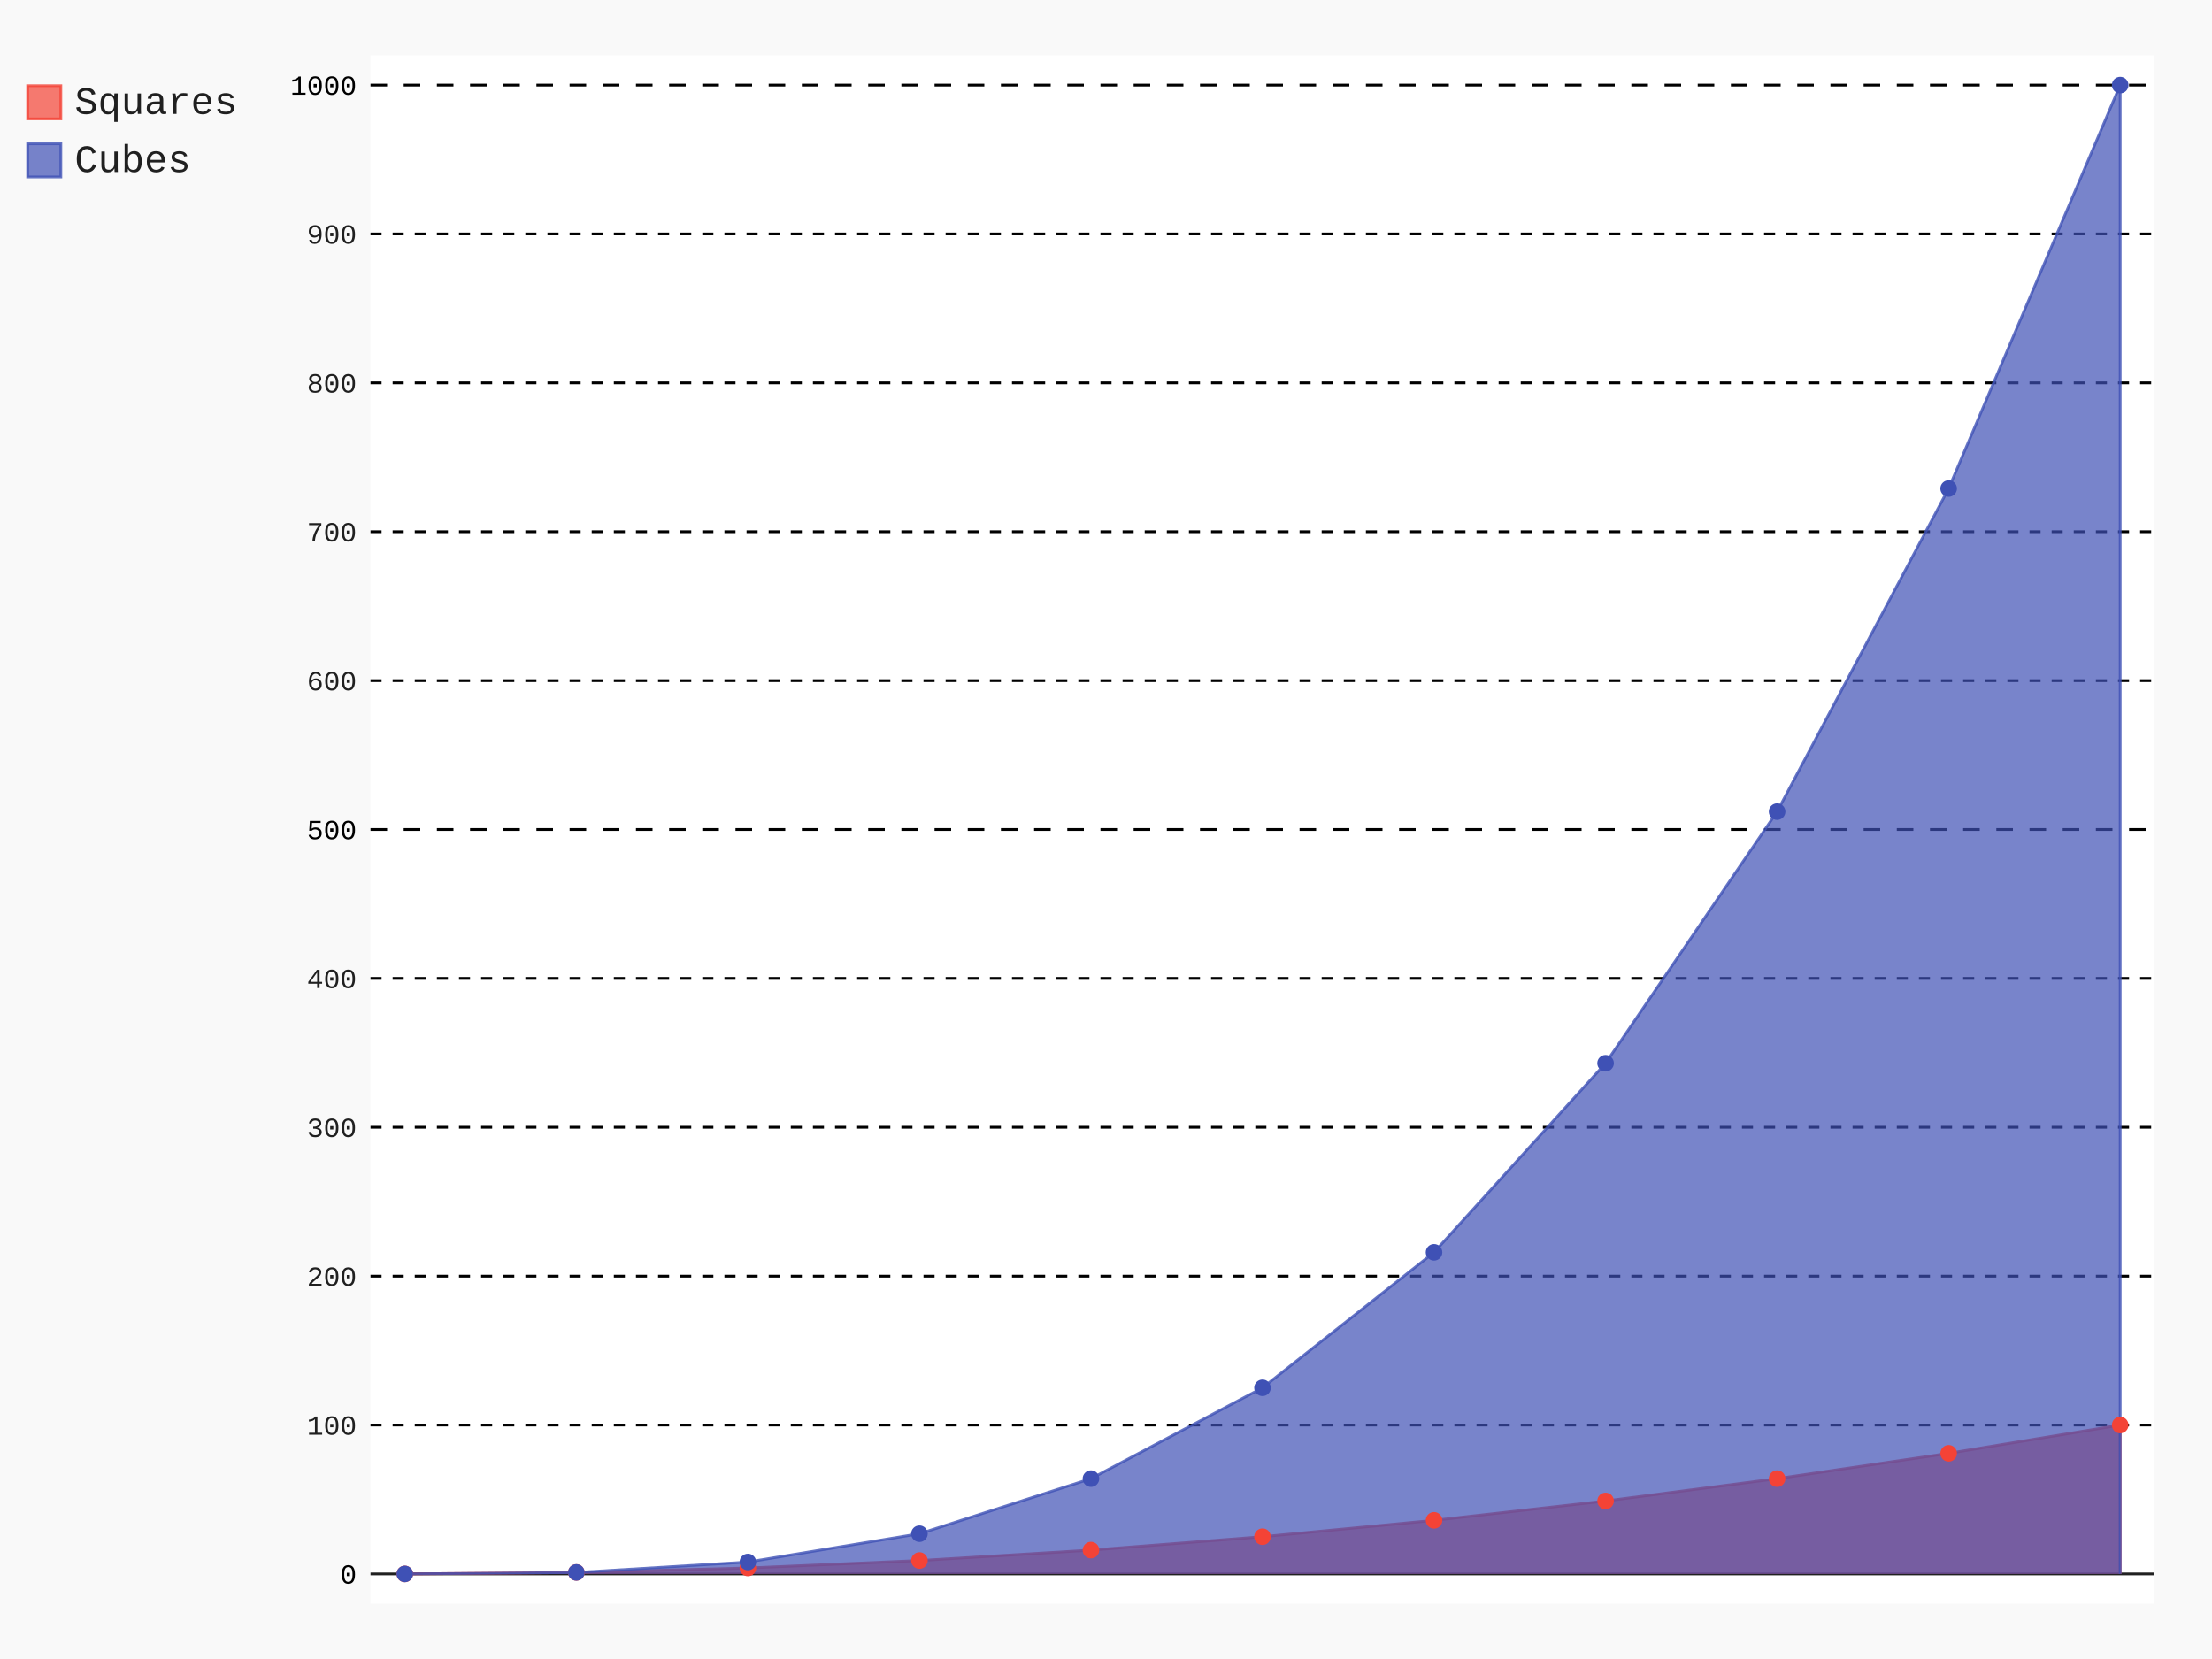
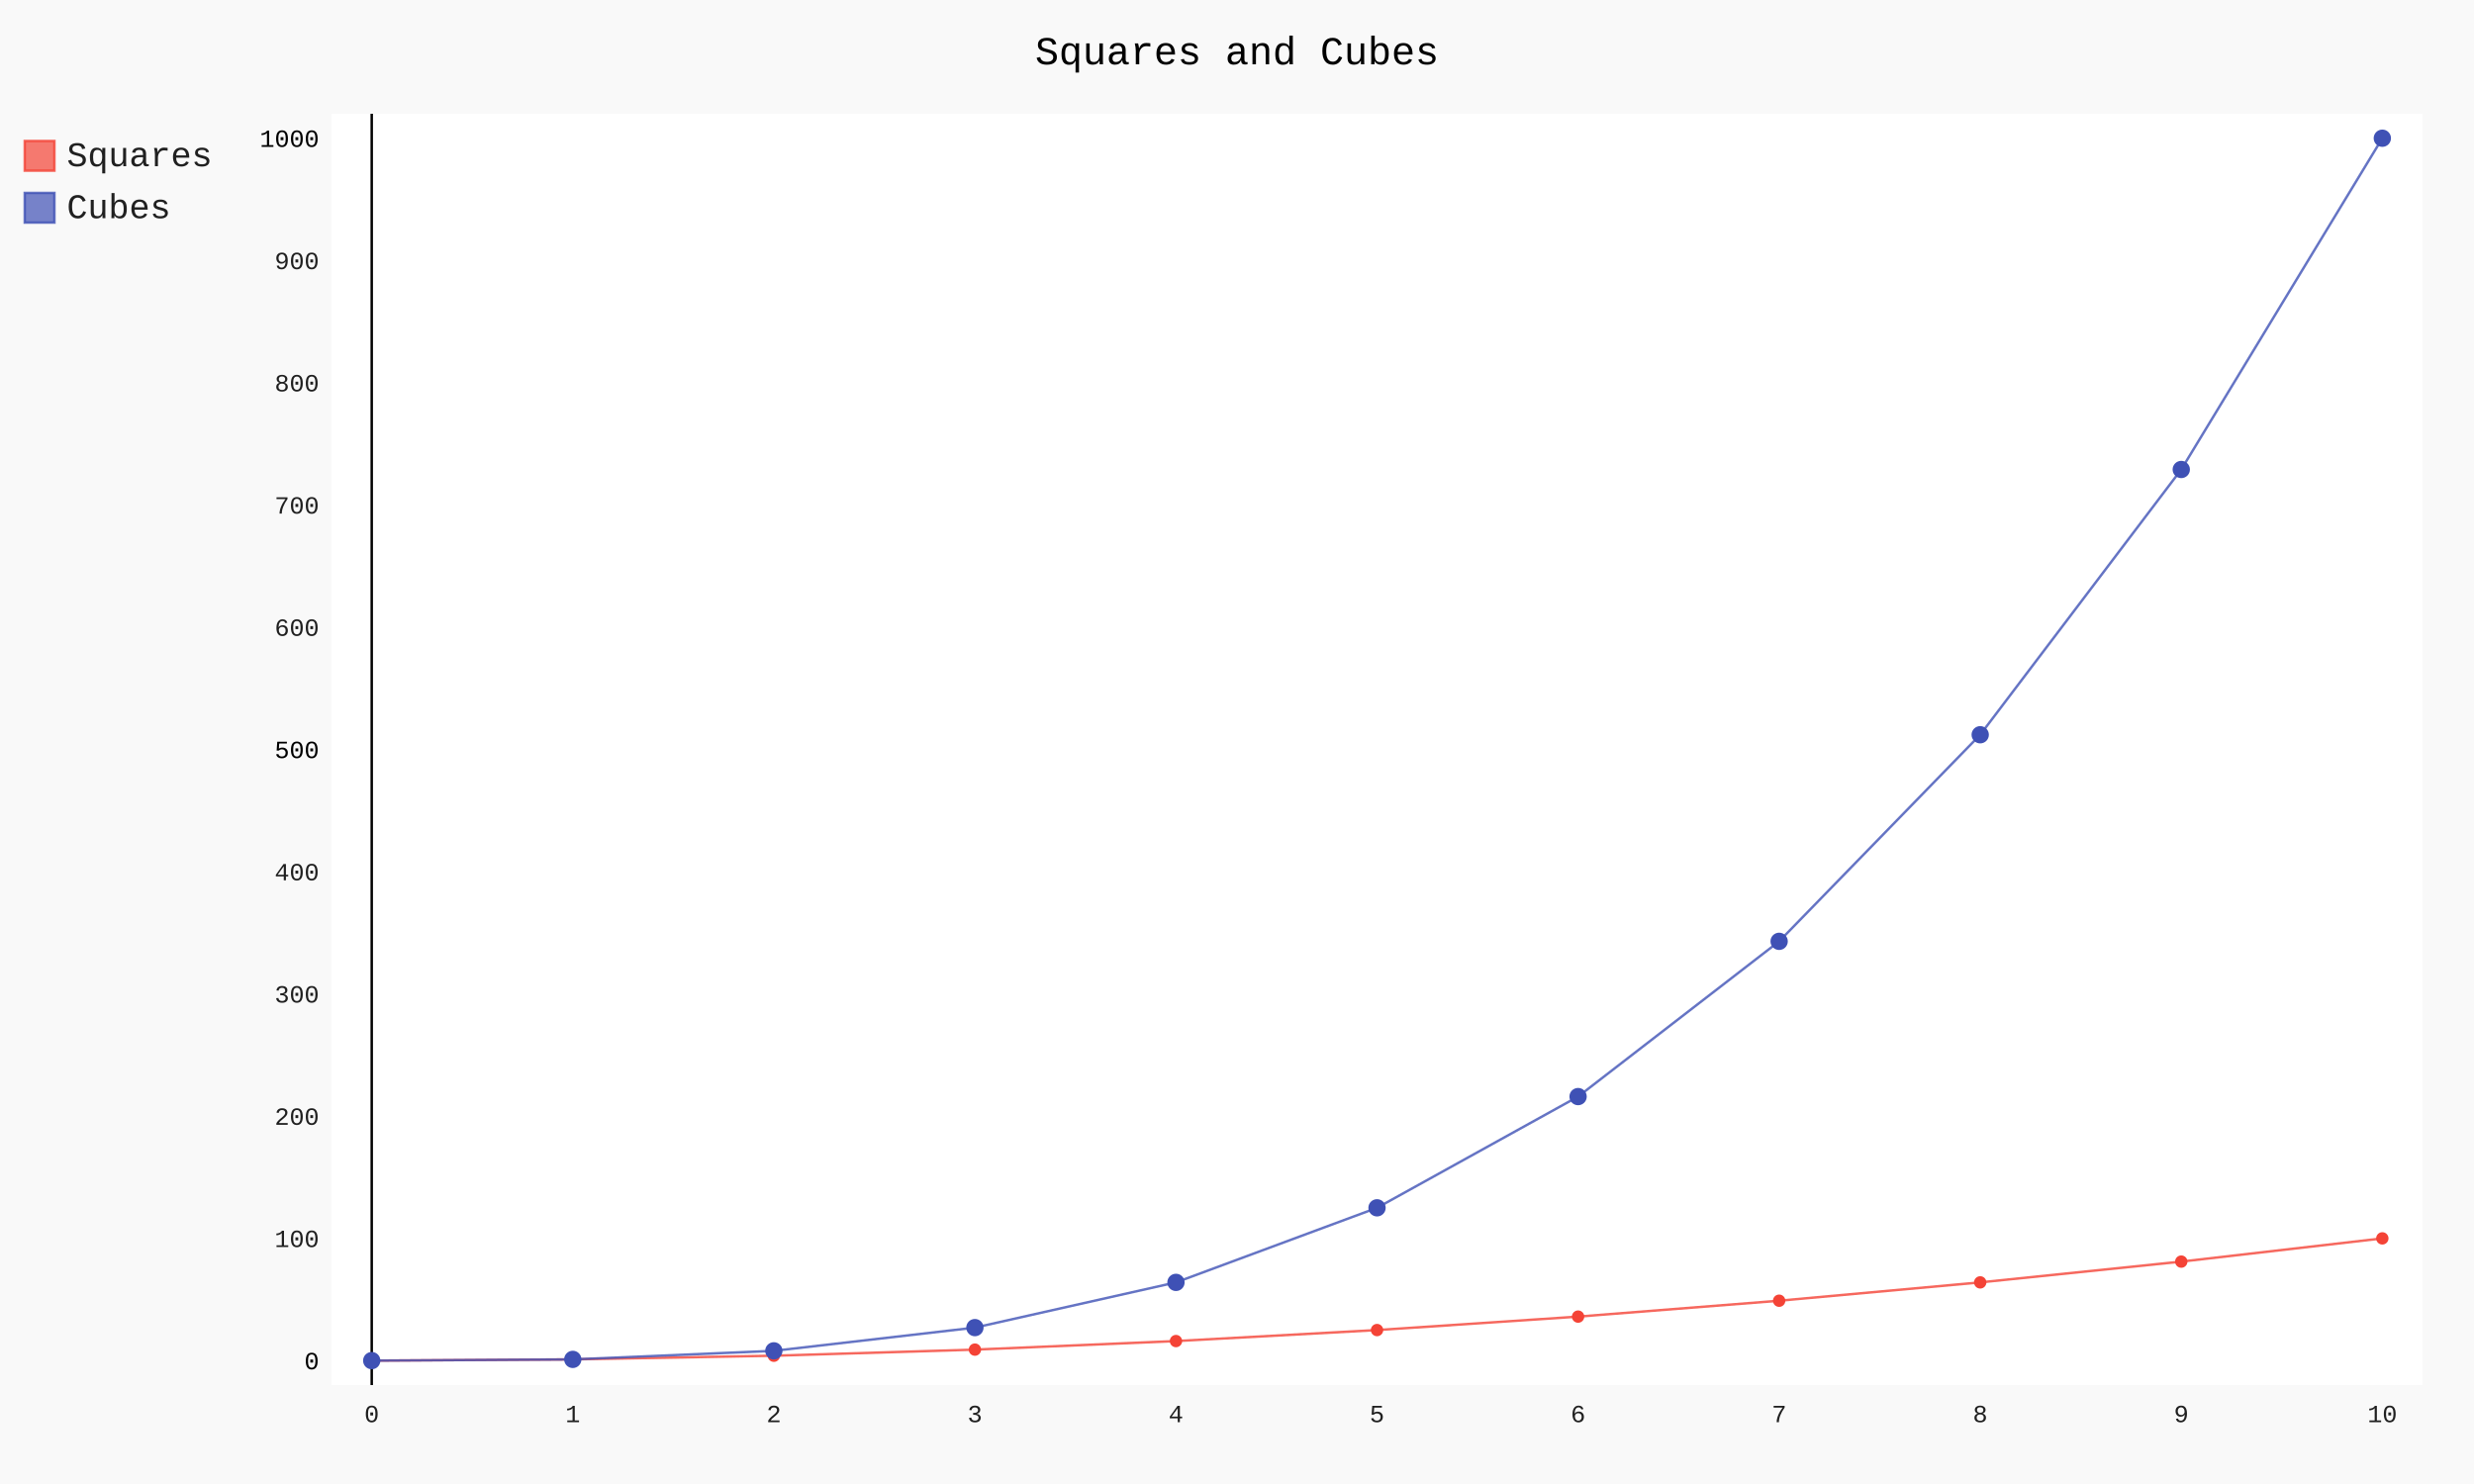
- <svg xmlns="http://www.w3.org/2000/svg" id="chart-5ef2aa14-e397-49d9-8f34-b5642601e0d9" class="pygal-chart" viewBox="0 0 800 600">
+ <svg xmlns="http://www.w3.org/2000/svg" id="chart-b220d71b-5be5-4b07-acb5-76c254e40401" class="pygal-chart" viewBox="0 0 1000 600">
  <defs>
-     <style type="text/css">#chart-5ef2aa14-e397-49d9-8f34-b5642601e0d9{-webkit-user-select:none;-webkit-font-smoothing:antialiased;font-family:Consolas,"Liberation Mono",Menlo,Courier,monospace}#chart-5ef2aa14-e397-49d9-8f34-b5642601e0d9 .title{font-family:Consolas,"Liberation Mono",Menlo,Courier,monospace;font-size:16px}#chart-5ef2aa14-e397-49d9-8f34-b5642601e0d9 .legends .legend text{font-family:Consolas,"Liberation Mono",Menlo,Courier,monospace;font-size:14px}#chart-5ef2aa14-e397-49d9-8f34-b5642601e0d9 .axis text{font-family:Consolas,"Liberation Mono",Menlo,Courier,monospace;font-size:10px}#chart-5ef2aa14-e397-49d9-8f34-b5642601e0d9 .axis text.major{font-family:Consolas,"Liberation Mono",Menlo,Courier,monospace;font-size:10px}#chart-5ef2aa14-e397-49d9-8f34-b5642601e0d9 .text-overlay text.value{font-family:Consolas,"Liberation Mono",Menlo,Courier,monospace;font-size:16px}#chart-5ef2aa14-e397-49d9-8f34-b5642601e0d9 .text-overlay text.label{font-family:Consolas,"Liberation Mono",Menlo,Courier,monospace;font-size:10px}#chart-5ef2aa14-e397-49d9-8f34-b5642601e0d9 .tooltip{font-family:Consolas,"Liberation Mono",Menlo,Courier,monospace;font-size:14px}#chart-5ef2aa14-e397-49d9-8f34-b5642601e0d9 text.no_data{font-family:Consolas,"Liberation Mono",Menlo,Courier,monospace;font-size:64px}
- #chart-5ef2aa14-e397-49d9-8f34-b5642601e0d9{background-color:rgba(249,249,249,1)}#chart-5ef2aa14-e397-49d9-8f34-b5642601e0d9 path,#chart-5ef2aa14-e397-49d9-8f34-b5642601e0d9 line,#chart-5ef2aa14-e397-49d9-8f34-b5642601e0d9 rect,#chart-5ef2aa14-e397-49d9-8f34-b5642601e0d9 circle{-webkit-transition:150ms;-moz-transition:150ms;transition:150ms}#chart-5ef2aa14-e397-49d9-8f34-b5642601e0d9 .graph &gt; .background{fill:rgba(249,249,249,1)}#chart-5ef2aa14-e397-49d9-8f34-b5642601e0d9 .plot &gt; .background{fill:rgba(255,255,255,1)}#chart-5ef2aa14-e397-49d9-8f34-b5642601e0d9 .graph{fill:rgba(0,0,0,.87)}#chart-5ef2aa14-e397-49d9-8f34-b5642601e0d9 text.no_data{fill:rgba(0,0,0,1)}#chart-5ef2aa14-e397-49d9-8f34-b5642601e0d9 .title{fill:rgba(0,0,0,1)}#chart-5ef2aa14-e397-49d9-8f34-b5642601e0d9 .legends .legend text{fill:rgba(0,0,0,.87)}#chart-5ef2aa14-e397-49d9-8f34-b5642601e0d9 .legends .legend:hover text{fill:rgba(0,0,0,1)}#chart-5ef2aa14-e397-49d9-8f34-b5642601e0d9 .axis .line{stroke:rgba(0,0,0,1)}#chart-5ef2aa14-e397-49d9-8f34-b5642601e0d9 .axis .guide.line{stroke:rgba(0,0,0,.54)}#chart-5ef2aa14-e397-49d9-8f34-b5642601e0d9 .axis .major.line{stroke:rgba(0,0,0,.87)}#chart-5ef2aa14-e397-49d9-8f34-b5642601e0d9 .axis text.major{fill:rgba(0,0,0,1)}#chart-5ef2aa14-e397-49d9-8f34-b5642601e0d9 .axis.y .guides:hover .guide.line,#chart-5ef2aa14-e397-49d9-8f34-b5642601e0d9 .line-graph .axis.x .guides:hover .guide.line,#chart-5ef2aa14-e397-49d9-8f34-b5642601e0d9 .stackedline-graph .axis.x .guides:hover .guide.line,#chart-5ef2aa14-e397-49d9-8f34-b5642601e0d9 .xy-graph .axis.x .guides:hover .guide.line{stroke:rgba(0,0,0,1)}#chart-5ef2aa14-e397-49d9-8f34-b5642601e0d9 .axis .guides:hover text{fill:rgba(0,0,0,1)}#chart-5ef2aa14-e397-49d9-8f34-b5642601e0d9 .reactive{fill-opacity:.7;stroke-opacity:.8;stroke-width:1}#chart-5ef2aa14-e397-49d9-8f34-b5642601e0d9 .ci{stroke:rgba(0,0,0,.87)}#chart-5ef2aa14-e397-49d9-8f34-b5642601e0d9 .reactive.active,#chart-5ef2aa14-e397-49d9-8f34-b5642601e0d9 .active .reactive{fill-opacity:.8;stroke-opacity:.9;stroke-width:4}#chart-5ef2aa14-e397-49d9-8f34-b5642601e0d9 .ci .reactive.active{stroke-width:1.5}#chart-5ef2aa14-e397-49d9-8f34-b5642601e0d9 .series text{fill:rgba(0,0,0,1)}#chart-5ef2aa14-e397-49d9-8f34-b5642601e0d9 .tooltip rect{fill:rgba(255,255,255,1);stroke:rgba(0,0,0,1);-webkit-transition:opacity 150ms;-moz-transition:opacity 150ms;transition:opacity 150ms}#chart-5ef2aa14-e397-49d9-8f34-b5642601e0d9 .tooltip .label{fill:rgba(0,0,0,.87)}#chart-5ef2aa14-e397-49d9-8f34-b5642601e0d9 .tooltip .label{fill:rgba(0,0,0,.87)}#chart-5ef2aa14-e397-49d9-8f34-b5642601e0d9 .tooltip .legend{font-size:.8em;fill:rgba(0,0,0,.54)}#chart-5ef2aa14-e397-49d9-8f34-b5642601e0d9 .tooltip .x_label{font-size:.6em;fill:rgba(0,0,0,1)}#chart-5ef2aa14-e397-49d9-8f34-b5642601e0d9 .tooltip .xlink{font-size:.5em;text-decoration:underline}#chart-5ef2aa14-e397-49d9-8f34-b5642601e0d9 .tooltip .value{font-size:1.5em}#chart-5ef2aa14-e397-49d9-8f34-b5642601e0d9 .bound{font-size:.5em}#chart-5ef2aa14-e397-49d9-8f34-b5642601e0d9 .max-value{font-size:.75em;fill:rgba(0,0,0,.54)}#chart-5ef2aa14-e397-49d9-8f34-b5642601e0d9 .map-element{fill:rgba(255,255,255,1);stroke:rgba(0,0,0,.54) !important}#chart-5ef2aa14-e397-49d9-8f34-b5642601e0d9 .map-element .reactive{fill-opacity:inherit;stroke-opacity:inherit}#chart-5ef2aa14-e397-49d9-8f34-b5642601e0d9 .color-0,#chart-5ef2aa14-e397-49d9-8f34-b5642601e0d9 .color-0 a:visited{stroke:#F44336;fill:#F44336}#chart-5ef2aa14-e397-49d9-8f34-b5642601e0d9 .color-1,#chart-5ef2aa14-e397-49d9-8f34-b5642601e0d9 .color-1 a:visited{stroke:#3F51B5;fill:#3F51B5}#chart-5ef2aa14-e397-49d9-8f34-b5642601e0d9 .text-overlay .color-0 text{fill:black}#chart-5ef2aa14-e397-49d9-8f34-b5642601e0d9 .text-overlay .color-1 text{fill:black}
- #chart-5ef2aa14-e397-49d9-8f34-b5642601e0d9 text.no_data{text-anchor:middle}#chart-5ef2aa14-e397-49d9-8f34-b5642601e0d9 .guide.line{fill:none}#chart-5ef2aa14-e397-49d9-8f34-b5642601e0d9 .centered{text-anchor:middle}#chart-5ef2aa14-e397-49d9-8f34-b5642601e0d9 .title{text-anchor:middle}#chart-5ef2aa14-e397-49d9-8f34-b5642601e0d9 .legends .legend text{fill-opacity:1}#chart-5ef2aa14-e397-49d9-8f34-b5642601e0d9 .axis.x text{text-anchor:middle}#chart-5ef2aa14-e397-49d9-8f34-b5642601e0d9 .axis.x:not(.web) text[transform]{text-anchor:start}#chart-5ef2aa14-e397-49d9-8f34-b5642601e0d9 .axis.x:not(.web) text[transform].backwards{text-anchor:end}#chart-5ef2aa14-e397-49d9-8f34-b5642601e0d9 .axis.y text{text-anchor:end}#chart-5ef2aa14-e397-49d9-8f34-b5642601e0d9 .axis.y text[transform].backwards{text-anchor:start}#chart-5ef2aa14-e397-49d9-8f34-b5642601e0d9 .axis.y2 text{text-anchor:start}#chart-5ef2aa14-e397-49d9-8f34-b5642601e0d9 .axis.y2 text[transform].backwards{text-anchor:end}#chart-5ef2aa14-e397-49d9-8f34-b5642601e0d9 .axis .guide.line{stroke-dasharray:4,4;stroke:black}#chart-5ef2aa14-e397-49d9-8f34-b5642601e0d9 .axis .major.guide.line{stroke-dasharray:6,6;stroke:black}#chart-5ef2aa14-e397-49d9-8f34-b5642601e0d9 .horizontal .axis.y .guide.line,#chart-5ef2aa14-e397-49d9-8f34-b5642601e0d9 .horizontal .axis.y2 .guide.line,#chart-5ef2aa14-e397-49d9-8f34-b5642601e0d9 .vertical .axis.x .guide.line{opacity:0}#chart-5ef2aa14-e397-49d9-8f34-b5642601e0d9 .horizontal .axis.always_show .guide.line,#chart-5ef2aa14-e397-49d9-8f34-b5642601e0d9 .vertical .axis.always_show .guide.line{opacity:1 !important}#chart-5ef2aa14-e397-49d9-8f34-b5642601e0d9 .axis.y .guides:hover .guide.line,#chart-5ef2aa14-e397-49d9-8f34-b5642601e0d9 .axis.y2 .guides:hover .guide.line,#chart-5ef2aa14-e397-49d9-8f34-b5642601e0d9 .axis.x .guides:hover .guide.line{opacity:1}#chart-5ef2aa14-e397-49d9-8f34-b5642601e0d9 .axis .guides:hover text{opacity:1}#chart-5ef2aa14-e397-49d9-8f34-b5642601e0d9 .nofill{fill:none}#chart-5ef2aa14-e397-49d9-8f34-b5642601e0d9 .subtle-fill{fill-opacity:.2}#chart-5ef2aa14-e397-49d9-8f34-b5642601e0d9 .dot{stroke-width:1px;fill-opacity:1;stroke-opacity:1}#chart-5ef2aa14-e397-49d9-8f34-b5642601e0d9 .dot.active{stroke-width:5px}#chart-5ef2aa14-e397-49d9-8f34-b5642601e0d9 .dot.negative{fill:transparent}#chart-5ef2aa14-e397-49d9-8f34-b5642601e0d9 text,#chart-5ef2aa14-e397-49d9-8f34-b5642601e0d9 tspan{stroke:none !important}#chart-5ef2aa14-e397-49d9-8f34-b5642601e0d9 .series text.active{opacity:1}#chart-5ef2aa14-e397-49d9-8f34-b5642601e0d9 .tooltip rect{fill-opacity:.95;stroke-width:.5}#chart-5ef2aa14-e397-49d9-8f34-b5642601e0d9 .tooltip text{fill-opacity:1}#chart-5ef2aa14-e397-49d9-8f34-b5642601e0d9 .showable{visibility:hidden}#chart-5ef2aa14-e397-49d9-8f34-b5642601e0d9 .showable.shown{visibility:visible}#chart-5ef2aa14-e397-49d9-8f34-b5642601e0d9 .gauge-background{fill:rgba(229,229,229,1);stroke:none}#chart-5ef2aa14-e397-49d9-8f34-b5642601e0d9 .bg-lines{stroke:rgba(249,249,249,1);stroke-width:2px}</style>
+     <style type="text/css">#chart-b220d71b-5be5-4b07-acb5-76c254e40401{-webkit-user-select:none;-webkit-font-smoothing:antialiased;font-family:Consolas,"Liberation Mono",Menlo,Courier,monospace}#chart-b220d71b-5be5-4b07-acb5-76c254e40401 .title{font-family:Consolas,"Liberation Mono",Menlo,Courier,monospace;font-size:16px}#chart-b220d71b-5be5-4b07-acb5-76c254e40401 .legends .legend text{font-family:Consolas,"Liberation Mono",Menlo,Courier,monospace;font-size:14px}#chart-b220d71b-5be5-4b07-acb5-76c254e40401 .axis text{font-family:Consolas,"Liberation Mono",Menlo,Courier,monospace;font-size:10px}#chart-b220d71b-5be5-4b07-acb5-76c254e40401 .axis text.major{font-family:Consolas,"Liberation Mono",Menlo,Courier,monospace;font-size:10px}#chart-b220d71b-5be5-4b07-acb5-76c254e40401 .text-overlay text.value{font-family:Consolas,"Liberation Mono",Menlo,Courier,monospace;font-size:16px}#chart-b220d71b-5be5-4b07-acb5-76c254e40401 .text-overlay text.label{font-family:Consolas,"Liberation Mono",Menlo,Courier,monospace;font-size:10px}#chart-b220d71b-5be5-4b07-acb5-76c254e40401 .tooltip{font-family:Consolas,"Liberation Mono",Menlo,Courier,monospace;font-size:14px}#chart-b220d71b-5be5-4b07-acb5-76c254e40401 text.no_data{font-family:Consolas,"Liberation Mono",Menlo,Courier,monospace;font-size:64px}
+ #chart-b220d71b-5be5-4b07-acb5-76c254e40401{background-color:rgba(249,249,249,1)}#chart-b220d71b-5be5-4b07-acb5-76c254e40401 path,#chart-b220d71b-5be5-4b07-acb5-76c254e40401 line,#chart-b220d71b-5be5-4b07-acb5-76c254e40401 rect,#chart-b220d71b-5be5-4b07-acb5-76c254e40401 circle{-webkit-transition:150ms;-moz-transition:150ms;transition:150ms}#chart-b220d71b-5be5-4b07-acb5-76c254e40401 .graph &gt; .background{fill:rgba(249,249,249,1)}#chart-b220d71b-5be5-4b07-acb5-76c254e40401 .plot &gt; .background{fill:rgba(255,255,255,1)}#chart-b220d71b-5be5-4b07-acb5-76c254e40401 .graph{fill:rgba(0,0,0,.87)}#chart-b220d71b-5be5-4b07-acb5-76c254e40401 text.no_data{fill:rgba(0,0,0,1)}#chart-b220d71b-5be5-4b07-acb5-76c254e40401 .title{fill:rgba(0,0,0,1)}#chart-b220d71b-5be5-4b07-acb5-76c254e40401 .legends .legend text{fill:rgba(0,0,0,.87)}#chart-b220d71b-5be5-4b07-acb5-76c254e40401 .legends .legend:hover text{fill:rgba(0,0,0,1)}#chart-b220d71b-5be5-4b07-acb5-76c254e40401 .axis .line{stroke:rgba(0,0,0,1)}#chart-b220d71b-5be5-4b07-acb5-76c254e40401 .axis .guide.line{stroke:rgba(0,0,0,.54)}#chart-b220d71b-5be5-4b07-acb5-76c254e40401 .axis .major.line{stroke:rgba(0,0,0,.87)}#chart-b220d71b-5be5-4b07-acb5-76c254e40401 .axis text.major{fill:rgba(0,0,0,1)}#chart-b220d71b-5be5-4b07-acb5-76c254e40401 .axis.y .guides:hover .guide.line,#chart-b220d71b-5be5-4b07-acb5-76c254e40401 .line-graph .axis.x .guides:hover .guide.line,#chart-b220d71b-5be5-4b07-acb5-76c254e40401 .stackedline-graph .axis.x .guides:hover .guide.line,#chart-b220d71b-5be5-4b07-acb5-76c254e40401 .xy-graph .axis.x .guides:hover .guide.line{stroke:rgba(0,0,0,1)}#chart-b220d71b-5be5-4b07-acb5-76c254e40401 .axis .guides:hover text{fill:rgba(0,0,0,1)}#chart-b220d71b-5be5-4b07-acb5-76c254e40401 .reactive{fill-opacity:.7;stroke-opacity:.8;stroke-width:1}#chart-b220d71b-5be5-4b07-acb5-76c254e40401 .ci{stroke:rgba(0,0,0,.87)}#chart-b220d71b-5be5-4b07-acb5-76c254e40401 .reactive.active,#chart-b220d71b-5be5-4b07-acb5-76c254e40401 .active .reactive{fill-opacity:.8;stroke-opacity:.9;stroke-width:4}#chart-b220d71b-5be5-4b07-acb5-76c254e40401 .ci .reactive.active{stroke-width:1.5}#chart-b220d71b-5be5-4b07-acb5-76c254e40401 .series text{fill:rgba(0,0,0,1)}#chart-b220d71b-5be5-4b07-acb5-76c254e40401 .tooltip rect{fill:rgba(255,255,255,1);stroke:rgba(0,0,0,1);-webkit-transition:opacity 150ms;-moz-transition:opacity 150ms;transition:opacity 150ms}#chart-b220d71b-5be5-4b07-acb5-76c254e40401 .tooltip .label{fill:rgba(0,0,0,.87)}#chart-b220d71b-5be5-4b07-acb5-76c254e40401 .tooltip .label{fill:rgba(0,0,0,.87)}#chart-b220d71b-5be5-4b07-acb5-76c254e40401 .tooltip .legend{font-size:.8em;fill:rgba(0,0,0,.54)}#chart-b220d71b-5be5-4b07-acb5-76c254e40401 .tooltip .x_label{font-size:.6em;fill:rgba(0,0,0,1)}#chart-b220d71b-5be5-4b07-acb5-76c254e40401 .tooltip .xlink{font-size:.5em;text-decoration:underline}#chart-b220d71b-5be5-4b07-acb5-76c254e40401 .tooltip .value{font-size:1.5em}#chart-b220d71b-5be5-4b07-acb5-76c254e40401 .bound{font-size:.5em}#chart-b220d71b-5be5-4b07-acb5-76c254e40401 .max-value{font-size:.75em;fill:rgba(0,0,0,.54)}#chart-b220d71b-5be5-4b07-acb5-76c254e40401 .map-element{fill:rgba(255,255,255,1);stroke:rgba(0,0,0,.54) !important}#chart-b220d71b-5be5-4b07-acb5-76c254e40401 .map-element .reactive{fill-opacity:inherit;stroke-opacity:inherit}#chart-b220d71b-5be5-4b07-acb5-76c254e40401 .color-0,#chart-b220d71b-5be5-4b07-acb5-76c254e40401 .color-0 a:visited{stroke:#F44336;fill:#F44336}#chart-b220d71b-5be5-4b07-acb5-76c254e40401 .color-1,#chart-b220d71b-5be5-4b07-acb5-76c254e40401 .color-1 a:visited{stroke:#3F51B5;fill:#3F51B5}#chart-b220d71b-5be5-4b07-acb5-76c254e40401 .text-overlay .color-0 text{fill:black}#chart-b220d71b-5be5-4b07-acb5-76c254e40401 .text-overlay .color-1 text{fill:black}
+ #chart-b220d71b-5be5-4b07-acb5-76c254e40401 text.no_data{text-anchor:middle}#chart-b220d71b-5be5-4b07-acb5-76c254e40401 .guide.line{fill:none}#chart-b220d71b-5be5-4b07-acb5-76c254e40401 .centered{text-anchor:middle}#chart-b220d71b-5be5-4b07-acb5-76c254e40401 .title{text-anchor:middle}#chart-b220d71b-5be5-4b07-acb5-76c254e40401 .legends .legend text{fill-opacity:1}#chart-b220d71b-5be5-4b07-acb5-76c254e40401 .axis.x text{text-anchor:middle}#chart-b220d71b-5be5-4b07-acb5-76c254e40401 .axis.x:not(.web) text[transform]{text-anchor:start}#chart-b220d71b-5be5-4b07-acb5-76c254e40401 .axis.x:not(.web) text[transform].backwards{text-anchor:end}#chart-b220d71b-5be5-4b07-acb5-76c254e40401 .axis.y text{text-anchor:end}#chart-b220d71b-5be5-4b07-acb5-76c254e40401 .axis.y text[transform].backwards{text-anchor:start}#chart-b220d71b-5be5-4b07-acb5-76c254e40401 .axis.y2 text{text-anchor:start}#chart-b220d71b-5be5-4b07-acb5-76c254e40401 .axis.y2 text[transform].backwards{text-anchor:end}#chart-b220d71b-5be5-4b07-acb5-76c254e40401 .axis .guide.line{stroke-dasharray:4,4;stroke:black}#chart-b220d71b-5be5-4b07-acb5-76c254e40401 .axis .major.guide.line{stroke-dasharray:6,6;stroke:black}#chart-b220d71b-5be5-4b07-acb5-76c254e40401 .horizontal .axis.y .guide.line,#chart-b220d71b-5be5-4b07-acb5-76c254e40401 .horizontal .axis.y2 .guide.line,#chart-b220d71b-5be5-4b07-acb5-76c254e40401 .vertical .axis.x .guide.line{opacity:0}#chart-b220d71b-5be5-4b07-acb5-76c254e40401 .horizontal .axis.always_show .guide.line,#chart-b220d71b-5be5-4b07-acb5-76c254e40401 .vertical .axis.always_show .guide.line{opacity:1 !important}#chart-b220d71b-5be5-4b07-acb5-76c254e40401 .axis.y .guides:hover .guide.line,#chart-b220d71b-5be5-4b07-acb5-76c254e40401 .axis.y2 .guides:hover .guide.line,#chart-b220d71b-5be5-4b07-acb5-76c254e40401 .axis.x .guides:hover .guide.line{opacity:1}#chart-b220d71b-5be5-4b07-acb5-76c254e40401 .axis .guides:hover text{opacity:1}#chart-b220d71b-5be5-4b07-acb5-76c254e40401 .nofill{fill:none}#chart-b220d71b-5be5-4b07-acb5-76c254e40401 .subtle-fill{fill-opacity:.2}#chart-b220d71b-5be5-4b07-acb5-76c254e40401 .dot{stroke-width:1px;fill-opacity:1;stroke-opacity:1}#chart-b220d71b-5be5-4b07-acb5-76c254e40401 .dot.active{stroke-width:5px}#chart-b220d71b-5be5-4b07-acb5-76c254e40401 .dot.negative{fill:transparent}#chart-b220d71b-5be5-4b07-acb5-76c254e40401 text,#chart-b220d71b-5be5-4b07-acb5-76c254e40401 tspan{stroke:none !important}#chart-b220d71b-5be5-4b07-acb5-76c254e40401 .series text.active{opacity:1}#chart-b220d71b-5be5-4b07-acb5-76c254e40401 .tooltip rect{fill-opacity:.95;stroke-width:.5}#chart-b220d71b-5be5-4b07-acb5-76c254e40401 .tooltip text{fill-opacity:1}#chart-b220d71b-5be5-4b07-acb5-76c254e40401 .showable{visibility:hidden}#chart-b220d71b-5be5-4b07-acb5-76c254e40401 .showable.shown{visibility:visible}#chart-b220d71b-5be5-4b07-acb5-76c254e40401 .gauge-background{fill:rgba(229,229,229,1);stroke:none}#chart-b220d71b-5be5-4b07-acb5-76c254e40401 .bg-lines{stroke:rgba(249,249,249,1);stroke-width:2px}</style>
  </defs>
  <g class="graph line-graph vertical">
-     <rect x="0" y="0" width="800" height="600" class="background" />
-     <g transform="translate(134, 20)" class="plot">
-       <rect x="0" y="0" width="645.2" height="560" class="background" />
-       <g class="axis y always_show">
+     <rect x="0" y="0" width="1000" height="600" class="background" />
+     <g transform="translate(134, 46)" class="plot">
+       <rect x="0" y="0" width="845.2" height="514" class="background" />
+       <g class="axis y">
        <g class="guides">
-           <path d="M0 549.231 h645.2" class="axis major line" />
-           <text x="-5" y="552.731" class="major">0</text>
+           <text x="-5" y="507.615" class="major">0</text>
        </g>
        <g class="guides">
-           <path d="M0 495.385 h645.2" class="guide line" />
-           <text x="-5" y="498.885" class="">100</text>
+           <text x="-5" y="458.192" class="">100</text>
        </g>
        <g class="guides">
-           <path d="M0 441.538 h645.2" class="guide line" />
-           <text x="-5" y="445.038" class="">200</text>
+           <text x="-5" y="408.769" class="">200</text>
        </g>
        <g class="guides">
-           <path d="M0 387.692 h645.2" class="guide line" />
-           <text x="-5" y="391.192" class="">300</text>
+           <text x="-5" y="359.346" class="">300</text>
        </g>
        <g class="guides">
-           <path d="M0 333.846 h645.2" class="guide line" />
-           <text x="-5" y="337.346" class="">400</text>
+           <text x="-5" y="309.923" class="">400</text>
        </g>
        <g class="guides">
-           <path d="M0 280 h645.2" class="major guide line" />
-           <text x="-5" y="283.5" class="major">500</text>
+           <text x="-5" y="260.5" class="major">500</text>
        </g>
        <g class="guides">
-           <path d="M0 226.154 h645.2" class="guide line" />
-           <text x="-5" y="229.654" class="">600</text>
+           <text x="-5" y="211.077" class="">600</text>
        </g>
        <g class="guides">
-           <path d="M0 172.308 h645.2" class="guide line" />
-           <text x="-5" y="175.808" class="">700</text>
+           <text x="-5" y="161.654" class="">700</text>
        </g>
        <g class="guides">
-           <path d="M0 118.462 h645.2" class="guide line" />
-           <text x="-5" y="121.962" class="">800</text>
+           <text x="-5" y="112.231" class="">800</text>
        </g>
        <g class="guides">
-           <path d="M0 64.615 h645.2" class="guide line" />
-           <text x="-5" y="68.115" class="">900</text>
+           <text x="-5" y="62.808" class="">900</text>
        </g>
        <g class="guides">
-           <path d="M0 10.769 h645.2" class="major guide line" />
-           <text x="-5" y="14.269" class="major">1000</text>
+           <text x="-5" y="13.385" class="major">1000</text>
+         </g>
+       </g>
+       <g class="axis x">
+         <g class="guides">
+           <path d="M16.254 0 v514" class="axis line" />
+           <text x="16.254" y="529.0" class="">0</text>
+         </g>
+         <g class="guides">
+           <path d="M97.523 0 v514" class="guide line" />
+           <text x="97.523" y="529.0" class="">1</text>
+         </g>
+         <g class="guides">
+           <path d="M178.792 0 v514" class="guide line" />
+           <text x="178.792" y="529.0" class="">2</text>
+         </g>
+         <g class="guides">
+           <path d="M260.062 0 v514" class="guide line" />
+           <text x="260.062" y="529.0" class="">3</text>
+         </g>
+         <g class="guides">
+           <path d="M341.331 0 v514" class="guide line" />
+           <text x="341.331" y="529.0" class="">4</text>
+         </g>
+         <g class="guides">
+           <path d="M422.6 0 v514" class="guide line" />
+           <text x="422.6" y="529.0" class="">5</text>
+         </g>
+         <g class="guides">
+           <path d="M503.869 0 v514" class="guide line" />
+           <text x="503.869" y="529.0" class="">6</text>
+         </g>
+         <g class="guides">
+           <path d="M585.138 0 v514" class="guide line" />
+           <text x="585.138" y="529.0" class="">7</text>
+         </g>
+         <g class="guides">
+           <path d="M666.408 0 v514" class="guide line" />
+           <text x="666.408" y="529.0" class="">8</text>
+         </g>
+         <g class="guides">
+           <path d="M747.677 0 v514" class="guide line" />
+           <text x="747.677" y="529.0" class="">9</text>
+         </g>
+         <g class="guides">
+           <path d="M828.946 0 v514" class="guide line" />
+           <text x="828.946" y="529.0" class="">10</text>
        </g>
      </g>
      <g class="series serie-0 color-0">
-         <path d="M12.408 549.231 L12.408 549.231 74.446 548.692 136.485 547.077 198.523 544.385 260.562 540.615 322.6 535.769 384.638 529.846 446.677 522.846 508.715 514.769 570.754 505.615 632.792 495.385 632.792 549.231" class="line reactive" />
+         <path d="M16.254 504.115 L97.523 503.621 178.792 502.138 260.062 499.667 341.331 496.208 422.6 491.76 503.869 486.323 585.138 479.898 666.408 472.485 747.677 464.083 828.946 454.692" class="line reactive nofill" />
      </g>
      <g class="series serie-1 color-1">
-         <path d="M12.408 549.231 L12.408 549.231 74.446 548.692 136.485 544.923 198.523 534.692 260.562 514.769 322.6 481.923 384.638 432.923 446.677 364.538 508.715 273.538 570.754 156.692 632.792 10.769 632.792 549.231" class="line reactive" />
+         <path d="M16.254 504.115 L97.523 503.621 178.792 500.162 260.062 490.771 341.331 472.485 422.6 442.337 503.869 397.362 585.138 334.594 666.408 251.069 747.677 143.821 828.946 9.885" class="line reactive nofill" />
      </g>
    </g>
-     <g class="titles" />
-     <g transform="translate(134, 20)" class="plot overlay">
+     <g class="titles">
+       <text x="500.0" y="26" class="title plot_title">Squares and Cubes</text>
+     </g>
+     <g transform="translate(134, 46)" class="plot overlay">
      <g class="series serie-0 color-0">
        <g class="dots">
-           <circle cx="12.408" cy="549.231" r="2.5" class="dot reactive tooltip-trigger" />
+           <circle cx="16.254" cy="504.115" r="2" class="dot reactive tooltip-trigger" />
        </g>
        <g class="dots">
-           <circle cx="74.446" cy="548.692" r="2.5" class="dot reactive tooltip-trigger" />
+           <circle cx="97.523" cy="503.621" r="2" class="dot reactive tooltip-trigger" />
        </g>
        <g class="dots">
-           <circle cx="136.485" cy="547.077" r="2.5" class="dot reactive tooltip-trigger" />
+           <circle cx="178.792" cy="502.138" r="2" class="dot reactive tooltip-trigger" />
        </g>
        <g class="dots">
-           <circle cx="198.523" cy="544.385" r="2.5" class="dot reactive tooltip-trigger" />
+           <circle cx="260.062" cy="499.667" r="2" class="dot reactive tooltip-trigger" />
        </g>
        <g class="dots">
-           <circle cx="260.562" cy="540.615" r="2.5" class="dot reactive tooltip-trigger" />
+           <circle cx="341.331" cy="496.208" r="2" class="dot reactive tooltip-trigger" />
        </g>
        <g class="dots">
-           <circle cx="322.6" cy="535.769" r="2.5" class="dot reactive tooltip-trigger" />
+           <circle cx="422.6" cy="491.76" r="2" class="dot reactive tooltip-trigger" />
        </g>
        <g class="dots">
-           <circle cx="384.638" cy="529.846" r="2.5" class="dot reactive tooltip-trigger" />
+           <circle cx="503.869" cy="486.323" r="2" class="dot reactive tooltip-trigger" />
        </g>
        <g class="dots">
-           <circle cx="446.677" cy="522.846" r="2.5" class="dot reactive tooltip-trigger" />
+           <circle cx="585.138" cy="479.898" r="2" class="dot reactive tooltip-trigger" />
        </g>
        <g class="dots">
-           <circle cx="508.715" cy="514.769" r="2.5" class="dot reactive tooltip-trigger" />
+           <circle cx="666.408" cy="472.485" r="2" class="dot reactive tooltip-trigger" />
        </g>
        <g class="dots">
-           <circle cx="570.754" cy="505.615" r="2.5" class="dot reactive tooltip-trigger" />
+           <circle cx="747.677" cy="464.083" r="2" class="dot reactive tooltip-trigger" />
        </g>
        <g class="dots">
-           <circle cx="632.792" cy="495.385" r="2.5" class="dot reactive tooltip-trigger" />
+           <circle cx="828.946" cy="454.692" r="2" class="dot reactive tooltip-trigger" />
        </g>
      </g>
      <g class="series serie-1 color-1">
        <g class="dots">
-           <circle cx="12.408" cy="549.231" r="2.5" class="dot reactive tooltip-trigger" />
+           <circle cx="16.254" cy="504.115" r="3" class="dot reactive tooltip-trigger" />
        </g>
        <g class="dots">
-           <circle cx="74.446" cy="548.692" r="2.5" class="dot reactive tooltip-trigger" />
+           <circle cx="97.523" cy="503.621" r="3" class="dot reactive tooltip-trigger" />
        </g>
        <g class="dots">
-           <circle cx="136.485" cy="544.923" r="2.5" class="dot reactive tooltip-trigger" />
+           <circle cx="178.792" cy="500.162" r="3" class="dot reactive tooltip-trigger" />
        </g>
        <g class="dots">
-           <circle cx="198.523" cy="534.692" r="2.5" class="dot reactive tooltip-trigger" />
+           <circle cx="260.062" cy="490.771" r="3" class="dot reactive tooltip-trigger" />
        </g>
        <g class="dots">
-           <circle cx="260.562" cy="514.769" r="2.5" class="dot reactive tooltip-trigger" />
+           <circle cx="341.331" cy="472.485" r="3" class="dot reactive tooltip-trigger" />
        </g>
        <g class="dots">
-           <circle cx="322.6" cy="481.923" r="2.5" class="dot reactive tooltip-trigger" />
+           <circle cx="422.6" cy="442.337" r="3" class="dot reactive tooltip-trigger" />
        </g>
        <g class="dots">
-           <circle cx="384.638" cy="432.923" r="2.5" class="dot reactive tooltip-trigger" />
+           <circle cx="503.869" cy="397.362" r="3" class="dot reactive tooltip-trigger" />
        </g>
        <g class="dots">
-           <circle cx="446.677" cy="364.538" r="2.5" class="dot reactive tooltip-trigger" />
+           <circle cx="585.138" cy="334.594" r="3" class="dot reactive tooltip-trigger" />
        </g>
        <g class="dots">
-           <circle cx="508.715" cy="273.538" r="2.5" class="dot reactive tooltip-trigger" />
+           <circle cx="666.408" cy="251.069" r="3" class="dot reactive tooltip-trigger" />
        </g>
        <g class="dots">
-           <circle cx="570.754" cy="156.692" r="2.5" class="dot reactive tooltip-trigger" />
+           <circle cx="747.677" cy="143.821" r="3" class="dot reactive tooltip-trigger" />
        </g>
        <g class="dots">
-           <circle cx="632.792" cy="10.769" r="2.5" class="dot reactive tooltip-trigger" />
+           <circle cx="828.946" cy="9.885" r="3" class="dot reactive tooltip-trigger" />
        </g>
      </g>
    </g>
-     <g transform="translate(134, 20)" class="plot text-overlay">
+     <g transform="translate(134, 46)" class="plot text-overlay">
      <g class="series serie-0 color-0" />
      <g class="series serie-1 color-1" />
    </g>
-     <g transform="translate(134, 20)" class="plot tooltip-overlay">
+     <g transform="translate(134, 46)" class="plot tooltip-overlay">
      <g transform="translate(0 0)" style="opacity: 0" class="tooltip">
        <rect rx="0" ry="0" width="0" height="0" class="tooltip-box" />
        <g class="text" />
      </g>
    </g>
-     <g transform="translate(10, 30)" class="legends">
+     <g transform="translate(10, 56)" class="legends">
      <g id="activate-serie-0" class="legend reactive activate-serie">
        <rect x="0.0" y="1.0" width="12" height="12" class="color-0 reactive" />
        <text x="17.0" y="11.2">Squares</text>
      </g>
      <g id="activate-serie-1" class="legend reactive activate-serie">
        <rect x="0.0" y="22.0" width="12" height="12" class="color-1 reactive" />
        <text x="17.0" y="32.2">Cubes</text>
      </g>
    </g>
-     <g transform="translate(790, 30)" class="legends" />
+     <g transform="translate(990, 56)" class="legends" />
  </g>
</svg>
